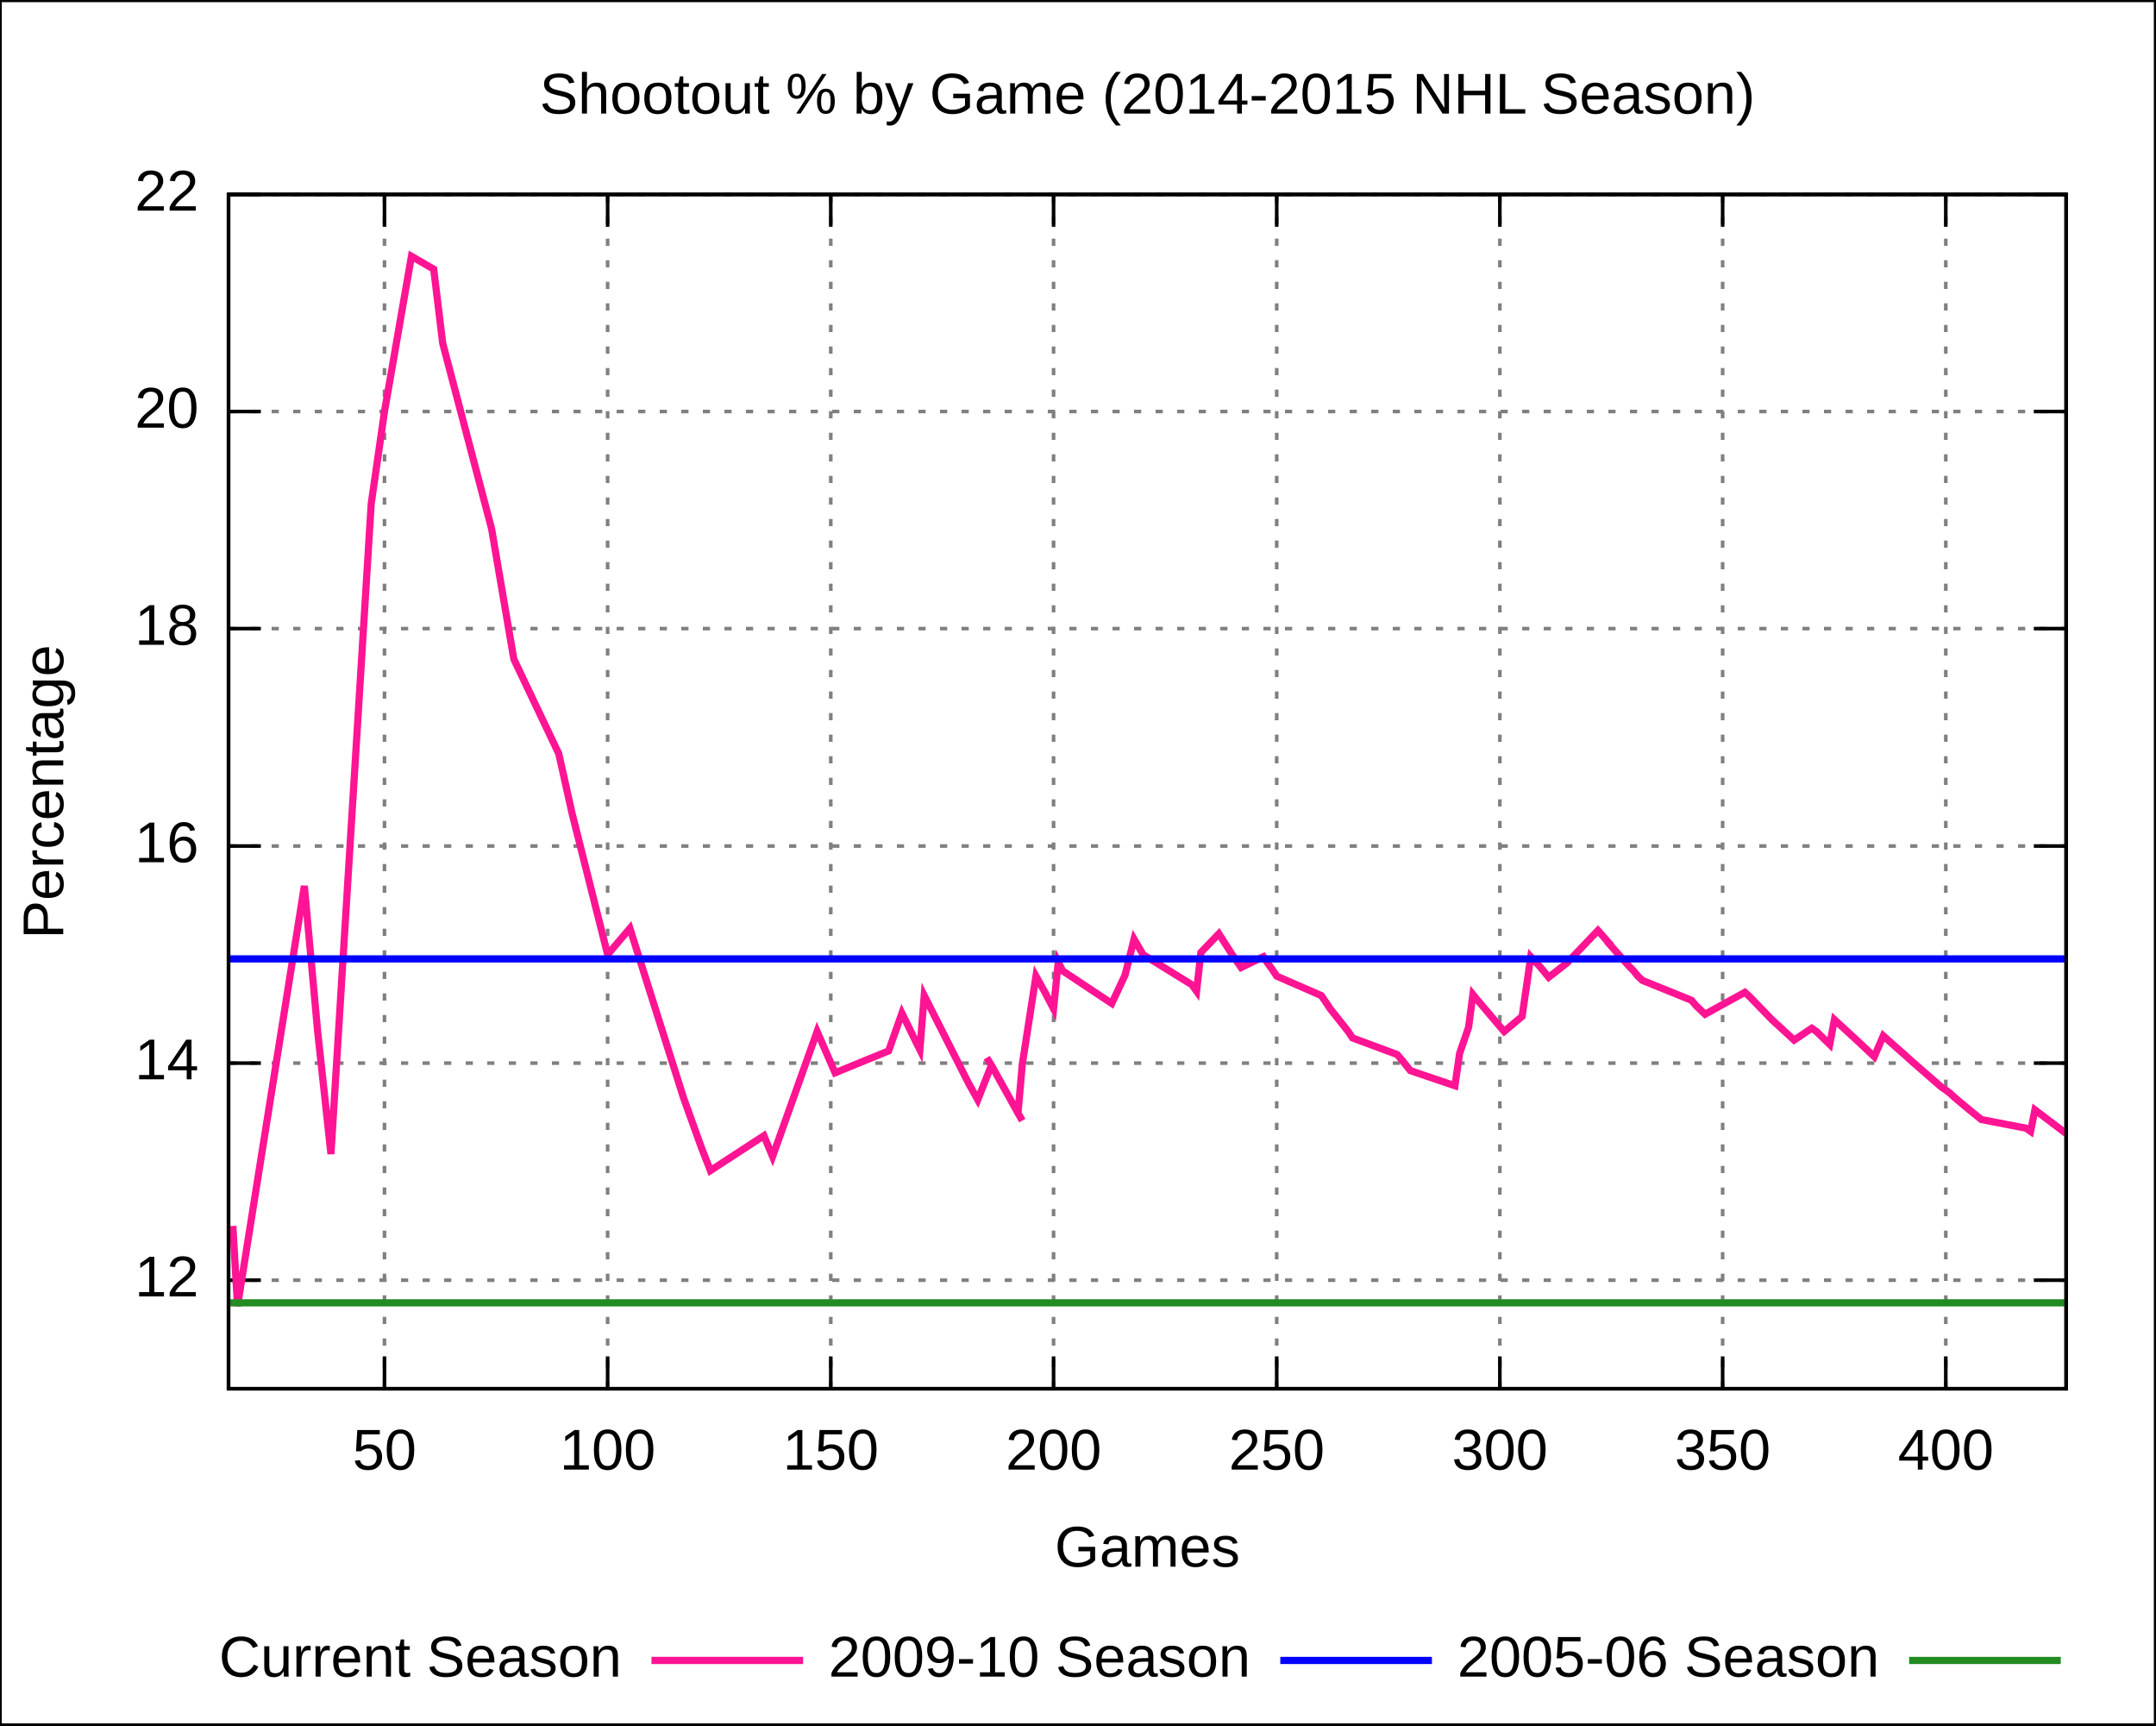
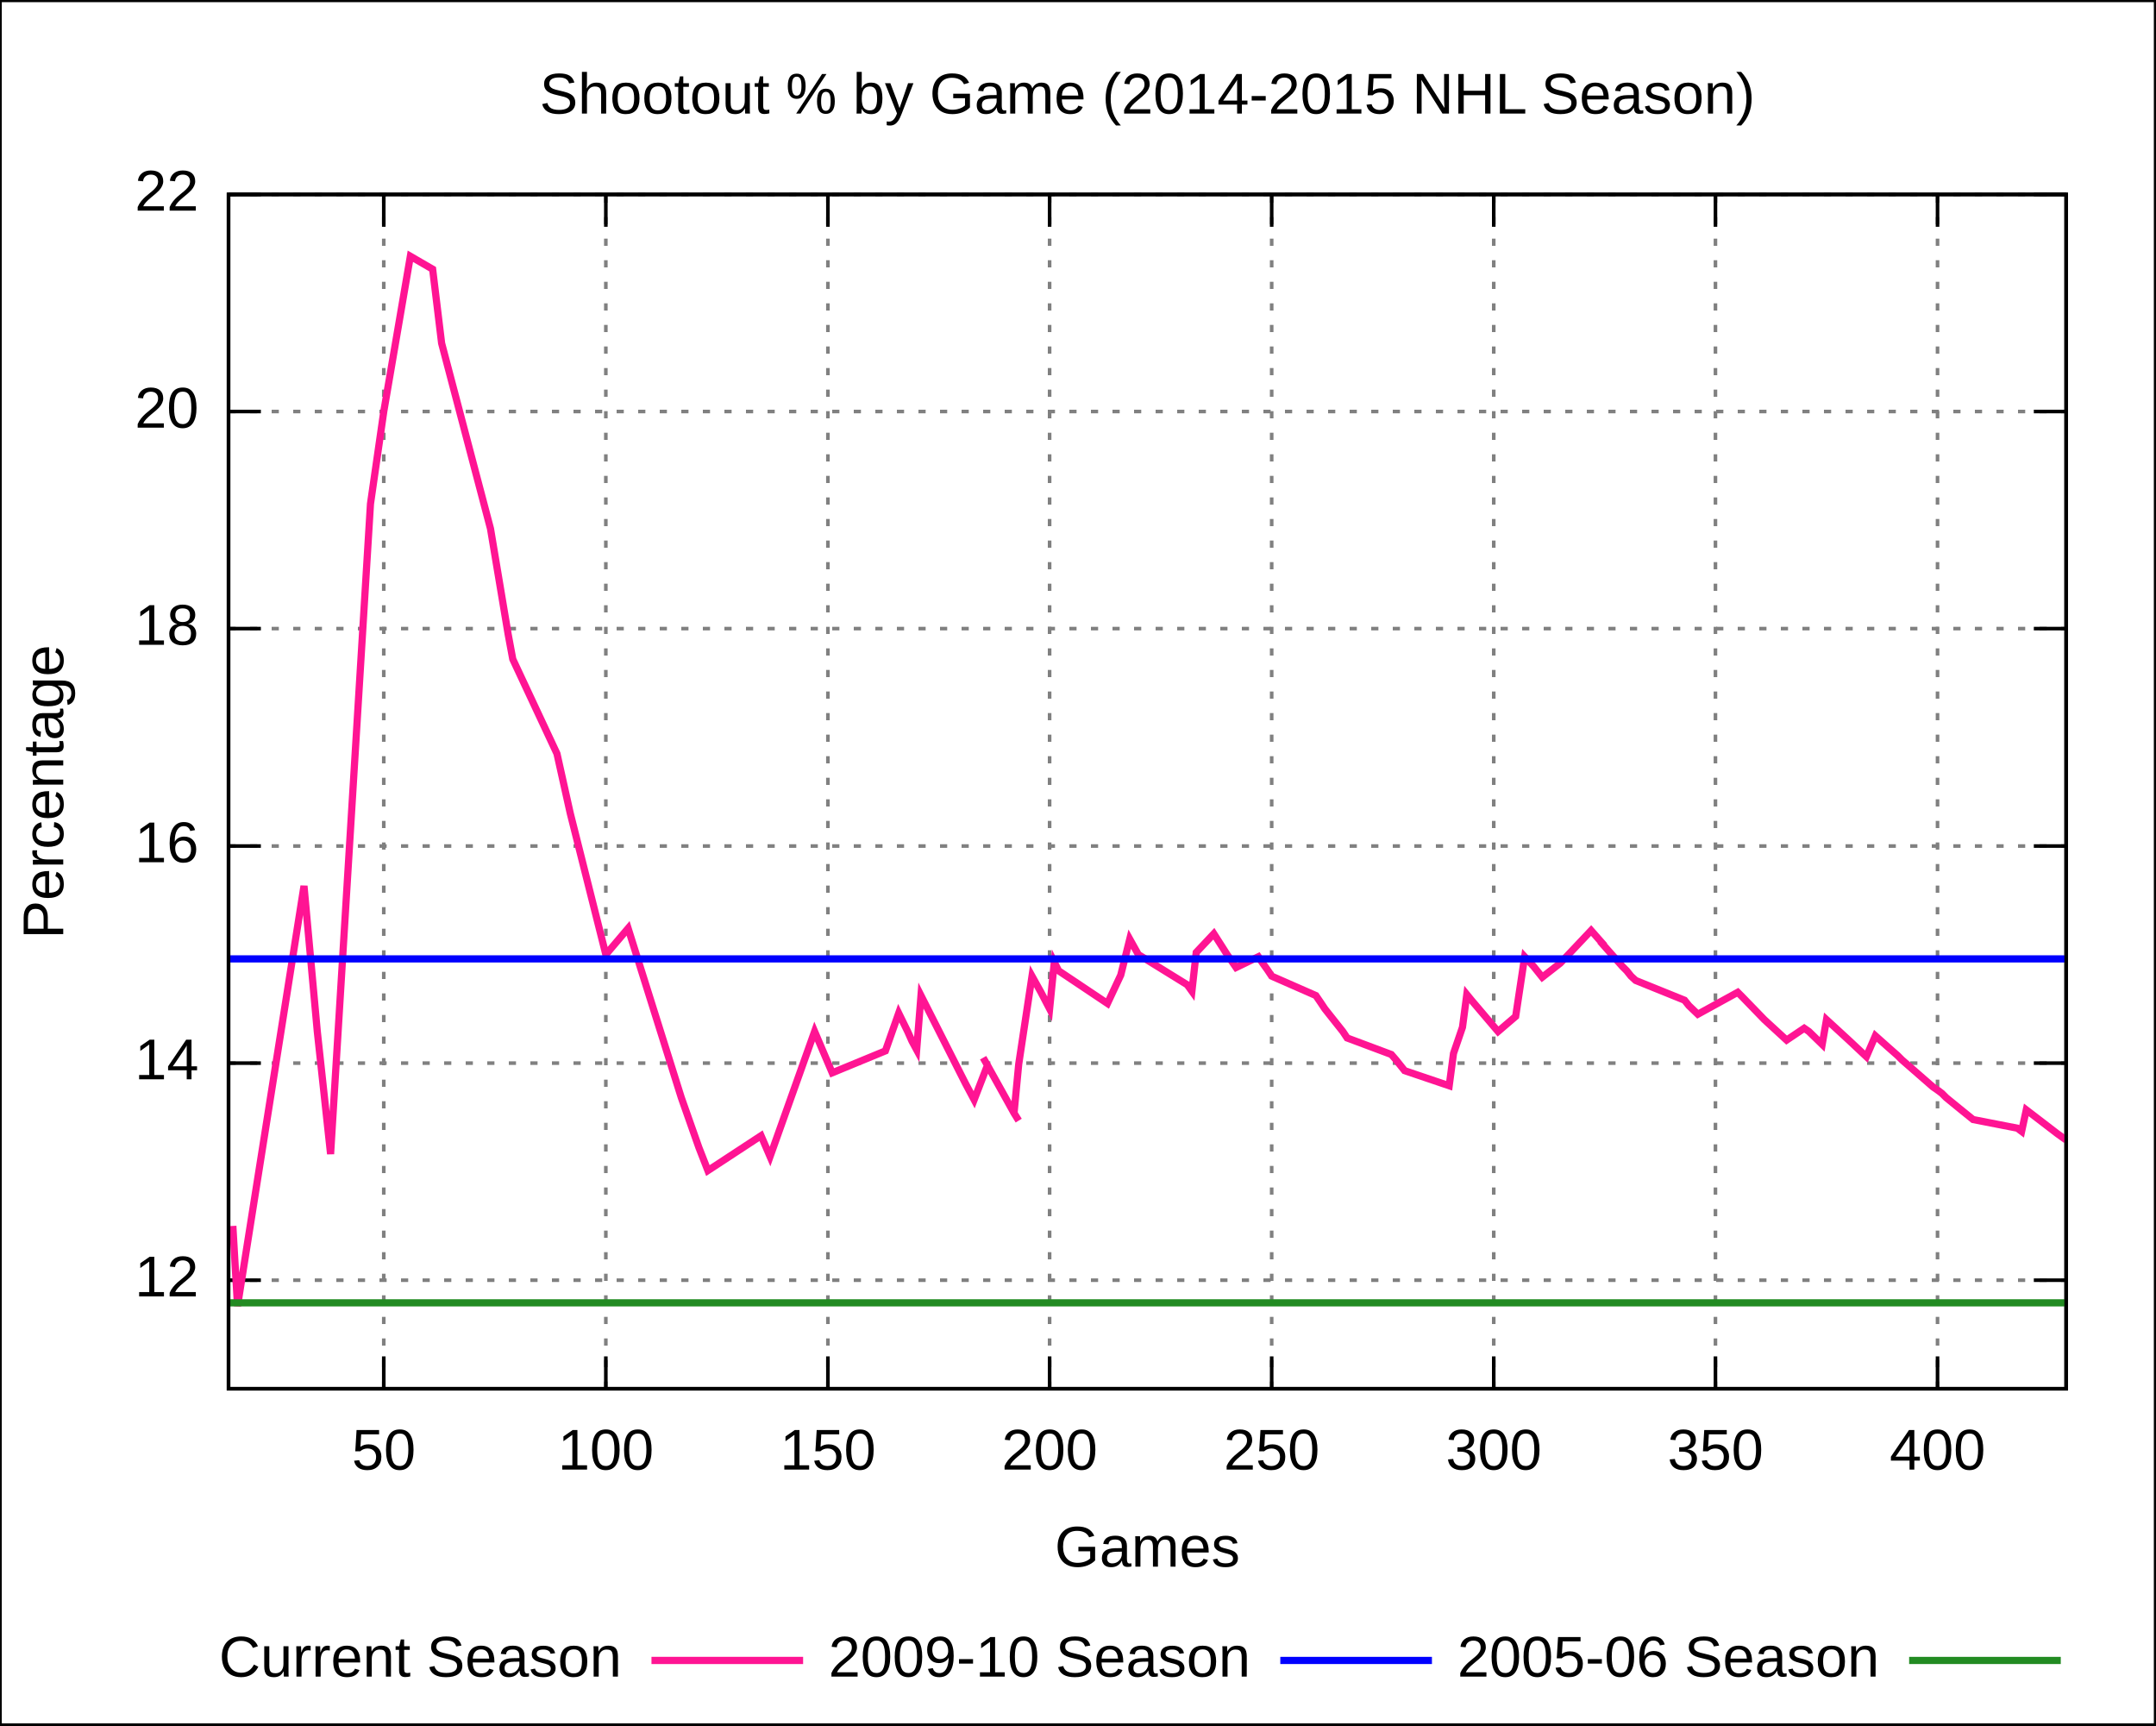
<svg xmlns="http://www.w3.org/2000/svg" xmlns:xlink="http://www.w3.org/1999/xlink" width="600" height="480" viewBox="0 0 600 480">
  <g id="gnuplot_canvas">
    <rect x="0" y="0" width="600" height="480" fill="none" />
    <defs>
      <circle id="gpDot" r="0.5" stroke-width="0.5" />
      <path id="gpPt0" stroke-width="0.222" stroke="currentColor" d="M-1,0 h2 M0,-1 v2" />
      <path id="gpPt1" stroke-width="0.222" stroke="currentColor" d="M-1,-1 L1,1 M1,-1 L-1,1" />
      <path id="gpPt2" stroke-width="0.222" stroke="currentColor" d="M-1,0 L1,0 M0,-1 L0,1 M-1,-1 L1,1 M-1,1 L1,-1" />
      <rect id="gpPt3" stroke-width="0.222" stroke="currentColor" x="-1" y="-1" width="2" height="2" />
      <rect id="gpPt4" stroke-width="0.222" stroke="currentColor" fill="currentColor" x="-1" y="-1" width="2" height="2" />
      <circle id="gpPt5" stroke-width="0.222" stroke="currentColor" cx="0" cy="0" r="1" />
      <use xlink:href="#gpPt5" id="gpPt6" fill="currentColor" stroke="none" />
      <path id="gpPt7" stroke-width="0.222" stroke="currentColor" d="M0,-1.33 L-1.33,0.67 L1.33,0.67 z" />
      <use xlink:href="#gpPt7" id="gpPt8" fill="currentColor" stroke="none" />
      <use xlink:href="#gpPt7" id="gpPt9" stroke="currentColor" transform="rotate(180)" />
      <use xlink:href="#gpPt9" id="gpPt10" fill="currentColor" stroke="none" />
      <use xlink:href="#gpPt3" id="gpPt11" stroke="currentColor" transform="rotate(45)" />
      <use xlink:href="#gpPt11" id="gpPt12" fill="currentColor" stroke="none" />
    </defs>
    <g style="fill:none; color:white; stroke:currentColor; stroke-width:1.00; stroke-linecap:butt; stroke-linejoin:miter">
</g>
    <g style="fill:none; color:black; stroke:currentColor; stroke-width:1.00; stroke-linecap:butt; stroke-linejoin:miter">
      <g style="stroke:none; shape-rendering:crispEdges">
        <polygon fill="rgb(255, 255, 255)" points="0.0,480.0 599.9,480.0 599.9,0.1 0.0,0.1 " />
      </g>
      <path stroke="black" d="M0.0,480.0 L0.0,0.1 L599.9,0.1 L599.9,480.0 L0.0,480.0  " />
    </g>
    <g style="fill:none; color:gray; stroke:currentColor; stroke-width:1.00; stroke-linecap:butt; stroke-linejoin:miter">
      <path stroke="gray" stroke-dasharray=" 2,4" class="gridline" d="M63.6,356.2 L575.0,356.2  " />
    </g>
    <g style="fill:none; color:black; stroke:currentColor; stroke-width:1.00; stroke-linecap:butt; stroke-linejoin:miter">
      <path stroke="black" d="M63.6,356.2 L72.6,356.2 M575.0,356.2 L566.0,356.2  " />
      <g transform="translate(55.3,360.7)" style="stroke:none; fill:black; font-family:Arial; font-size:12.00pt; text-anchor:end">
        <text> 12</text>
      </g>
    </g>
    <g style="fill:none; color:gray; stroke:currentColor; stroke-width:1.00; stroke-linecap:butt; stroke-linejoin:miter">
      <path stroke="gray" stroke-dasharray=" 2,4" class="gridline" d="M63.6,295.8 L575.0,295.8  " />
    </g>
    <g style="fill:none; color:black; stroke:currentColor; stroke-width:1.00; stroke-linecap:butt; stroke-linejoin:miter">
      <path stroke="black" d="M63.6,295.8 L72.6,295.8 M575.0,295.8 L566.0,295.8  " />
      <g transform="translate(55.3,300.3)" style="stroke:none; fill:black; font-family:Arial; font-size:12.00pt; text-anchor:end">
        <text> 14</text>
      </g>
    </g>
    <g style="fill:none; color:gray; stroke:currentColor; stroke-width:1.00; stroke-linecap:butt; stroke-linejoin:miter">
      <path stroke="gray" stroke-dasharray=" 2,4" class="gridline" d="M63.6,235.4 L575.0,235.4  " />
    </g>
    <g style="fill:none; color:black; stroke:currentColor; stroke-width:1.00; stroke-linecap:butt; stroke-linejoin:miter">
      <path stroke="black" d="M63.6,235.4 L72.6,235.4 M575.0,235.4 L566.0,235.4  " />
      <g transform="translate(55.3,239.9)" style="stroke:none; fill:black; font-family:Arial; font-size:12.00pt; text-anchor:end">
        <text> 16</text>
      </g>
    </g>
    <g style="fill:none; color:gray; stroke:currentColor; stroke-width:1.00; stroke-linecap:butt; stroke-linejoin:miter">
      <path stroke="gray" stroke-dasharray=" 2,4" class="gridline" d="M63.6,174.9 L575.0,174.9  " />
    </g>
    <g style="fill:none; color:black; stroke:currentColor; stroke-width:1.00; stroke-linecap:butt; stroke-linejoin:miter">
      <path stroke="black" d="M63.6,174.9 L72.6,174.9 M575.0,174.9 L566.0,174.9  " />
      <g transform="translate(55.3,179.4)" style="stroke:none; fill:black; font-family:Arial; font-size:12.00pt; text-anchor:end">
        <text> 18</text>
      </g>
    </g>
    <g style="fill:none; color:gray; stroke:currentColor; stroke-width:1.00; stroke-linecap:butt; stroke-linejoin:miter">
      <path stroke="gray" stroke-dasharray=" 2,4" class="gridline" d="M63.6,114.5 L575.0,114.5  " />
    </g>
    <g style="fill:none; color:black; stroke:currentColor; stroke-width:1.00; stroke-linecap:butt; stroke-linejoin:miter">
      <path stroke="black" d="M63.6,114.5 L72.6,114.5 M575.0,114.5 L566.0,114.5  " />
      <g transform="translate(55.3,119.0)" style="stroke:none; fill:black; font-family:Arial; font-size:12.00pt; text-anchor:end">
        <text> 20</text>
      </g>
    </g>
    <g style="fill:none; color:gray; stroke:currentColor; stroke-width:1.00; stroke-linecap:butt; stroke-linejoin:miter">
      <path stroke="gray" stroke-dasharray=" 2,4" class="gridline" d="M63.6,54.1 L575.0,54.1  " />
    </g>
    <g style="fill:none; color:black; stroke:currentColor; stroke-width:1.00; stroke-linecap:butt; stroke-linejoin:miter">
      <path stroke="black" d="M63.6,54.1 L72.6,54.1 M575.0,54.1 L566.0,54.1  " />
      <g transform="translate(55.3,58.6)" style="stroke:none; fill:black; font-family:Arial; font-size:12.00pt; text-anchor:end">
        <text> 22</text>
      </g>
    </g>
    <g style="fill:none; color:gray; stroke:currentColor; stroke-width:1.00; stroke-linecap:butt; stroke-linejoin:miter">
-       <path stroke="gray" stroke-dasharray=" 2,4" class="gridline" d="M107.0,386.4 L107.0,54.1  " />
+       <path stroke="gray" stroke-dasharray=" 2,4" class="gridline" d="M106.8,386.4 L106.8,54.1  " />
    </g>
    <g style="fill:none; color:black; stroke:currentColor; stroke-width:1.00; stroke-linecap:butt; stroke-linejoin:miter">
-       <path stroke="black" d="M107.0,386.4 L107.0,377.4 M107.0,54.1 L107.0,63.1  " />
-       <g transform="translate(107.0,408.9)" style="stroke:none; fill:black; font-family:Arial; font-size:12.00pt; text-anchor:middle">
+       <path stroke="black" d="M106.8,386.4 L106.8,377.4 M106.8,54.1 L106.8,63.1  " />
+       <g transform="translate(106.8,408.9)" style="stroke:none; fill:black; font-family:Arial; font-size:12.00pt; text-anchor:middle">
        <text> 50</text>
      </g>
    </g>
    <g style="fill:none; color:gray; stroke:currentColor; stroke-width:1.00; stroke-linecap:butt; stroke-linejoin:miter">
-       <path stroke="gray" stroke-dasharray=" 2,4" class="gridline" d="M169.1,386.4 L169.1,54.1  " />
+       <path stroke="gray" stroke-dasharray=" 2,4" class="gridline" d="M168.6,386.4 L168.6,54.1  " />
    </g>
    <g style="fill:none; color:black; stroke:currentColor; stroke-width:1.00; stroke-linecap:butt; stroke-linejoin:miter">
-       <path stroke="black" d="M169.1,386.4 L169.1,377.4 M169.1,54.1 L169.1,63.1  " />
-       <g transform="translate(169.1,408.9)" style="stroke:none; fill:black; font-family:Arial; font-size:12.00pt; text-anchor:middle">
+       <path stroke="black" d="M168.6,386.4 L168.6,377.4 M168.6,54.1 L168.6,63.1  " />
+       <g transform="translate(168.6,408.9)" style="stroke:none; fill:black; font-family:Arial; font-size:12.00pt; text-anchor:middle">
        <text> 100</text>
      </g>
    </g>
    <g style="fill:none; color:gray; stroke:currentColor; stroke-width:1.00; stroke-linecap:butt; stroke-linejoin:miter">
-       <path stroke="gray" stroke-dasharray=" 2,4" class="gridline" d="M231.2,386.4 L231.2,54.1  " />
+       <path stroke="gray" stroke-dasharray=" 2,4" class="gridline" d="M230.4,386.4 L230.4,54.1  " />
    </g>
    <g style="fill:none; color:black; stroke:currentColor; stroke-width:1.00; stroke-linecap:butt; stroke-linejoin:miter">
-       <path stroke="black" d="M231.2,386.4 L231.2,377.4 M231.2,54.1 L231.2,63.1  " />
-       <g transform="translate(231.2,408.9)" style="stroke:none; fill:black; font-family:Arial; font-size:12.00pt; text-anchor:middle">
+       <path stroke="black" d="M230.4,386.4 L230.4,377.4 M230.4,54.1 L230.4,63.1  " />
+       <g transform="translate(230.4,408.9)" style="stroke:none; fill:black; font-family:Arial; font-size:12.00pt; text-anchor:middle">
        <text> 150</text>
      </g>
    </g>
    <g style="fill:none; color:gray; stroke:currentColor; stroke-width:1.00; stroke-linecap:butt; stroke-linejoin:miter">
-       <path stroke="gray" stroke-dasharray=" 2,4" class="gridline" d="M293.2,386.4 L293.2,54.1  " />
+       <path stroke="gray" stroke-dasharray=" 2,4" class="gridline" d="M292.1,386.4 L292.1,54.1  " />
    </g>
    <g style="fill:none; color:black; stroke:currentColor; stroke-width:1.00; stroke-linecap:butt; stroke-linejoin:miter">
-       <path stroke="black" d="M293.2,386.4 L293.2,377.4 M293.2,54.1 L293.2,63.1  " />
-       <g transform="translate(293.2,408.9)" style="stroke:none; fill:black; font-family:Arial; font-size:12.00pt; text-anchor:middle">
+       <path stroke="black" d="M292.1,386.4 L292.1,377.4 M292.1,54.1 L292.1,63.1  " />
+       <g transform="translate(292.1,408.9)" style="stroke:none; fill:black; font-family:Arial; font-size:12.00pt; text-anchor:middle">
        <text> 200</text>
      </g>
    </g>
    <g style="fill:none; color:gray; stroke:currentColor; stroke-width:1.00; stroke-linecap:butt; stroke-linejoin:miter">
-       <path stroke="gray" stroke-dasharray=" 2,4" class="gridline" d="M355.3,386.4 L355.3,54.1  " />
+       <path stroke="gray" stroke-dasharray=" 2,4" class="gridline" d="M353.9,386.4 L353.9,54.1  " />
    </g>
    <g style="fill:none; color:black; stroke:currentColor; stroke-width:1.00; stroke-linecap:butt; stroke-linejoin:miter">
-       <path stroke="black" d="M355.3,386.4 L355.3,377.4 M355.3,54.1 L355.3,63.1  " />
-       <g transform="translate(355.3,408.9)" style="stroke:none; fill:black; font-family:Arial; font-size:12.00pt; text-anchor:middle">
+       <path stroke="black" d="M353.9,386.4 L353.9,377.4 M353.9,54.1 L353.9,63.1  " />
+       <g transform="translate(353.9,408.9)" style="stroke:none; fill:black; font-family:Arial; font-size:12.00pt; text-anchor:middle">
        <text> 250</text>
      </g>
    </g>
    <g style="fill:none; color:gray; stroke:currentColor; stroke-width:1.00; stroke-linecap:butt; stroke-linejoin:miter">
-       <path stroke="gray" stroke-dasharray=" 2,4" class="gridline" d="M417.4,386.4 L417.4,54.1  " />
+       <path stroke="gray" stroke-dasharray=" 2,4" class="gridline" d="M415.7,386.4 L415.7,54.1  " />
    </g>
    <g style="fill:none; color:black; stroke:currentColor; stroke-width:1.00; stroke-linecap:butt; stroke-linejoin:miter">
-       <path stroke="black" d="M417.4,386.4 L417.4,377.4 M417.4,54.1 L417.4,63.1  " />
-       <g transform="translate(417.4,408.9)" style="stroke:none; fill:black; font-family:Arial; font-size:12.00pt; text-anchor:middle">
+       <path stroke="black" d="M415.7,386.4 L415.7,377.4 M415.7,54.1 L415.7,63.1  " />
+       <g transform="translate(415.7,408.9)" style="stroke:none; fill:black; font-family:Arial; font-size:12.00pt; text-anchor:middle">
        <text> 300</text>
      </g>
    </g>
    <g style="fill:none; color:gray; stroke:currentColor; stroke-width:1.00; stroke-linecap:butt; stroke-linejoin:miter">
-       <path stroke="gray" stroke-dasharray=" 2,4" class="gridline" d="M479.4,386.4 L479.4,54.1  " />
+       <path stroke="gray" stroke-dasharray=" 2,4" class="gridline" d="M477.4,386.4 L477.4,54.1  " />
    </g>
    <g style="fill:none; color:black; stroke:currentColor; stroke-width:1.00; stroke-linecap:butt; stroke-linejoin:miter">
-       <path stroke="black" d="M479.4,386.4 L479.4,377.4 M479.4,54.1 L479.4,63.1  " />
-       <g transform="translate(479.4,408.9)" style="stroke:none; fill:black; font-family:Arial; font-size:12.00pt; text-anchor:middle">
+       <path stroke="black" d="M477.4,386.4 L477.4,377.4 M477.4,54.1 L477.4,63.1  " />
+       <g transform="translate(477.4,408.9)" style="stroke:none; fill:black; font-family:Arial; font-size:12.00pt; text-anchor:middle">
        <text> 350</text>
      </g>
    </g>
    <g style="fill:none; color:gray; stroke:currentColor; stroke-width:1.00; stroke-linecap:butt; stroke-linejoin:miter">
-       <path stroke="gray" stroke-dasharray=" 2,4" class="gridline" d="M541.5,386.4 L541.5,54.1  " />
+       <path stroke="gray" stroke-dasharray=" 2,4" class="gridline" d="M539.2,386.4 L539.2,54.1  " />
    </g>
    <g style="fill:none; color:black; stroke:currentColor; stroke-width:1.00; stroke-linecap:butt; stroke-linejoin:miter">
-       <path stroke="black" d="M541.5,386.4 L541.5,377.4 M541.5,54.1 L541.5,63.1  " />
-       <g transform="translate(541.5,408.9)" style="stroke:none; fill:black; font-family:Arial; font-size:12.00pt; text-anchor:middle">
+       <path stroke="black" d="M539.2,386.4 L539.2,377.4 M539.2,54.1 L539.2,63.1  " />
+       <g transform="translate(539.2,408.9)" style="stroke:none; fill:black; font-family:Arial; font-size:12.00pt; text-anchor:middle">
        <text> 400</text>
      </g>
      <path stroke="black" d="M63.6,54.1 L63.6,386.4 L575.0,386.4 L575.0,54.1 L63.6,54.1 Z  " />
      <g transform="translate(17.6,220.3) rotate(270)" style="stroke:none; fill:black; font-family:Arial; font-size:12.00pt; text-anchor:middle">
        <text>Percentage</text>
      </g>
      <g transform="translate(319.3,435.9)" style="stroke:none; fill:black; font-family:Arial; font-size:12.00pt; text-anchor:middle">
        <text>Games</text>
      </g>
      <g transform="translate(319.3,31.6)" style="stroke:none; fill:black; font-family:Arial; font-size:12.00pt; text-anchor:middle">
        <text>Shootout % by Game (2014-2015 NHL Season)</text>
      </g>
    </g>
    <g id="gnuplot_plot_1">
      <g style="fill:none; color:white; stroke:black; stroke-width:2.00; stroke-linecap:butt; stroke-linejoin:miter">
</g>
      <g style="fill:none; color:red; stroke:currentColor; stroke-width:2.00; stroke-linecap:butt; stroke-linejoin:miter">
        <g transform="translate(173.0,466.5)" style="stroke:none; fill:black; font-family:Arial; font-size:12.00pt; text-anchor:end">
          <text>Current Season</text>
        </g>
-         <path stroke="rgb(255,  20, 147)" d="M181.3,462.0 L223.5,462.0 M64.8,341.1 L66.1,363.4 L84.7,246.5 L88.4,287.0 L92.1,321.1 L103.3,140.2    L107.0,114.5 L114.5,71.3 L120.7,74.9 L123.2,95.5 L136.8,147.1 L141.8,176.4 L143.0,183.4 L155.5,209.7    L159.2,226.3 L169.1,265.6 L175.3,258.3 L190.2,305.4 L195.2,319.3 L197.7,325.7 L212.6,316.0 L215.0,321.8    L227.4,287.0 L232.4,298.5 L247.3,292.4 L251.0,281.9 L253.5,287.0 L254.8,289.7 L256.0,292.1 L257.2,277.0    L269.6,301.5 L272.1,306.0 L275.9,296.4 L274.6,294.3 L275.9,296.4 L283.3,309.7 L284.5,311.8 L283.3,309.7    L284.5,296.1 L288.3,271.6 L290.8,276.1 L293.2,280.7 L294.5,267.7 L295.7,270.1 L309.4,279.2 L313.1,271.3    L315.6,261.3 L318.1,265.6 L331.7,274.0 L333.0,275.8 L334.2,265.0 L339.2,259.8 L342.9,265.6 L345.4,269.2    L351.6,266.2 L352.8,268.0 L354.1,269.8 L355.3,271.6 L367.7,277.0 L369.0,278.9 L370.2,280.7 L375.2,287.0    L376.4,288.8 L388.8,293.4 L390.1,294.9 L392.5,297.9 L404.9,302.1 L406.2,293.1 L408.7,285.8 L409.9,276.7    L411.2,278.3 L418.6,287.0 L423.6,282.8 L426.0,266.2 L428.5,268.9 L431.0,271.9 L436.0,268.0 L444.7,258.9    L448.4,263.1 L447.2,261.9 L453.4,268.9 L454.6,270.1 L455.8,271.6 L457.1,272.8 L470.7,278.3 L472.0,279.8    L474.5,282.2 L485.6,276.1 L486.9,277.3 L493.1,283.7 L499.3,289.4 L504.2,286.1 L505.5,287.0 L509.2,290.6    L510.5,283.7 L516.7,289.4 L521.6,294.0 L524.1,288.2 L527.8,291.5 L530.3,293.7 L531.6,294.9 L540.2,302.4    L541.5,303.3 L542.7,304.2 L544.0,305.4 L547.7,308.5 L551.4,311.5 L563.8,313.9 L565.1,314.8 L566.3,308.8    L575.0,315.4  " />
+         <path stroke="rgb(255,  20, 147)" d="M181.3,462.0 L223.5,462.0 M64.8,341.1 L66.1,363.4 L84.6,246.5 L88.3,287.0 L92.0,321.1 L103.1,140.2    L106.8,114.5 L114.2,71.3 L120.4,74.9 L122.9,95.5 L136.5,147.1 L141.4,176.4 L142.7,183.4 L155.0,209.7    L158.7,226.3 L168.6,265.6 L174.8,258.3 L189.6,305.4 L194.5,319.3 L197.0,325.7 L211.8,316.0 L214.3,321.8    L226.7,287.0 L231.6,298.5 L246.4,292.4 L250.1,281.9 L252.6,287.0 L253.8,289.7 L255.1,292.1 L256.3,277.0    L268.7,301.5 L271.1,306.0 L274.8,296.4 L273.6,294.3 L274.8,296.4 L282.2,309.7 L283.5,311.8 L282.2,309.7    L283.5,296.1 L287.2,271.6 L289.7,276.1 L292.1,280.7 L293.4,267.7 L294.6,270.1 L308.2,279.2 L311.9,271.3    L314.4,261.3 L316.8,265.6 L330.4,274.0 L331.7,275.8 L332.9,265.0 L337.8,259.8 L341.5,265.6 L344.0,269.2    L350.2,266.2 L351.4,268.0 L352.7,269.8 L353.9,271.6 L366.2,277.0 L367.5,278.9 L368.7,280.7 L373.7,287.0    L374.9,288.8 L387.2,293.4 L388.5,294.9 L390.9,297.9 L403.3,302.1 L404.5,293.1 L407.0,285.8 L408.2,276.7    L409.5,278.3 L416.9,287.0 L421.8,282.8 L424.3,266.2 L426.8,268.9 L429.2,271.9 L434.2,268.0 L442.8,258.9    L446.5,263.1 L445.3,261.9 L451.5,268.9 L452.7,270.1 L453.9,271.6 L455.2,272.8 L468.8,278.3 L470.0,279.8    L472.5,282.2 L483.6,276.1 L484.8,277.3 L491.0,283.7 L497.2,289.4 L502.1,286.1 L503.4,287.0 L507.1,290.6    L508.3,283.7 L514.5,289.4 L519.4,294.0 L521.9,288.2 L525.6,291.5 L528.1,293.7 L529.3,294.9 L537.9,302.4    L539.2,303.3 L540.4,304.2 L541.6,305.4 L545.4,308.5 L549.1,311.5 L561.4,313.9 L562.6,314.8 L563.9,308.8    L572.5,315.4 L575.0,317.2  " />
      </g>
    </g>
    <g id="gnuplot_plot_2">
      <g style="fill:none; color:green; stroke:currentColor; stroke-width:2.00; stroke-linecap:butt; stroke-linejoin:miter">
        <g transform="translate(348.0,466.5)" style="stroke:none; fill:black; font-family:Arial; font-size:12.00pt; text-anchor:end">
          <text>2009-10 Season</text>
        </g>
        <path stroke="rgb(  0,   0, 255)" d="M356.3,462.0 L398.5,462.0 M63.6,266.8 L68.8,266.8 L73.9,266.8 L79.1,266.8 L84.3,266.8 L89.4,266.8    L94.6,266.8 L99.8,266.8 L104.9,266.8 L110.1,266.8 L115.3,266.8 L120.4,266.8 L125.6,266.8 L130.8,266.8    L135.9,266.8 L141.1,266.8 L146.3,266.8 L151.4,266.8 L156.6,266.8 L161.7,266.8 L166.9,266.8 L172.1,266.8    L177.2,266.8 L182.4,266.8 L187.6,266.8 L192.7,266.8 L197.9,266.8 L203.1,266.8 L208.2,266.8 L213.4,266.8    L218.6,266.8 L223.7,266.8 L228.9,266.8 L234.1,266.8 L239.2,266.8 L244.4,266.8 L249.6,266.8 L254.7,266.8    L259.9,266.8 L265.1,266.8 L270.2,266.8 L275.4,266.8 L280.6,266.8 L285.7,266.8 L290.9,266.8 L296.1,266.8    L301.2,266.8 L306.4,266.8 L311.6,266.8 L316.7,266.8 L321.9,266.8 L327.0,266.8 L332.2,266.8 L337.4,266.8    L342.5,266.8 L347.7,266.8 L352.9,266.8 L358.0,266.8 L363.2,266.8 L368.4,266.8 L373.5,266.8 L378.7,266.8    L383.9,266.8 L389.0,266.8 L394.2,266.8 L399.4,266.8 L404.5,266.8 L409.7,266.8 L414.9,266.8 L420.0,266.8    L425.2,266.8 L430.4,266.8 L435.5,266.8 L440.7,266.8 L445.9,266.8 L451.0,266.8 L456.2,266.8 L461.4,266.8    L466.5,266.8 L471.7,266.8 L476.9,266.8 L482.0,266.8 L487.2,266.8 L492.3,266.8 L497.5,266.8 L502.7,266.8    L507.8,266.8 L513.0,266.8 L518.2,266.8 L523.3,266.8 L528.5,266.8 L533.7,266.8 L538.8,266.8 L544.0,266.8    L549.2,266.8 L554.3,266.8 L559.5,266.8 L564.7,266.8 L569.8,266.8 L575.0,266.8  " />
      </g>
    </g>
    <g id="gnuplot_plot_3">
      <g style="fill:none; color:blue; stroke:currentColor; stroke-width:2.00; stroke-linecap:butt; stroke-linejoin:miter">
        <g transform="translate(523.0,466.5)" style="stroke:none; fill:black; font-family:Arial; font-size:12.00pt; text-anchor:end">
          <text>2005-06 Season</text>
        </g>
        <path stroke="rgb( 34, 139,  34)" d="M531.3,462.0 L573.5,462.0 M63.6,362.5 L68.8,362.5 L73.9,362.5 L79.1,362.5 L84.3,362.5 L89.4,362.5    L94.6,362.5 L99.8,362.5 L104.9,362.5 L110.1,362.5 L115.3,362.5 L120.4,362.5 L125.6,362.5 L130.8,362.5    L135.9,362.5 L141.1,362.5 L146.3,362.5 L151.4,362.5 L156.6,362.5 L161.7,362.5 L166.9,362.5 L172.1,362.5    L177.2,362.5 L182.4,362.5 L187.6,362.5 L192.7,362.5 L197.9,362.5 L203.1,362.5 L208.2,362.5 L213.4,362.5    L218.6,362.5 L223.7,362.5 L228.9,362.5 L234.1,362.5 L239.2,362.5 L244.4,362.5 L249.6,362.5 L254.7,362.5    L259.9,362.5 L265.1,362.5 L270.2,362.5 L275.4,362.5 L280.6,362.5 L285.7,362.5 L290.9,362.5 L296.1,362.5    L301.2,362.5 L306.4,362.5 L311.6,362.5 L316.7,362.5 L321.9,362.5 L327.0,362.5 L332.2,362.5 L337.4,362.5    L342.5,362.5 L347.7,362.5 L352.9,362.5 L358.0,362.5 L363.2,362.5 L368.4,362.5 L373.5,362.5 L378.7,362.5    L383.9,362.5 L389.0,362.5 L394.2,362.5 L399.4,362.5 L404.5,362.5 L409.7,362.5 L414.9,362.5 L420.0,362.5    L425.2,362.5 L430.4,362.5 L435.5,362.5 L440.7,362.5 L445.9,362.5 L451.0,362.5 L456.2,362.5 L461.4,362.5    L466.5,362.5 L471.7,362.5 L476.9,362.5 L482.0,362.5 L487.2,362.5 L492.3,362.5 L497.5,362.5 L502.7,362.5    L507.8,362.5 L513.0,362.5 L518.2,362.5 L523.3,362.5 L528.5,362.5 L533.7,362.5 L538.8,362.5 L544.0,362.5    L549.2,362.5 L554.3,362.5 L559.5,362.5 L564.7,362.5 L569.8,362.5 L575.0,362.5  " />
      </g>
    </g>
    <g style="fill:none; color:white; stroke:rgb( 34, 139,  34); stroke-width:1.00; stroke-linecap:butt; stroke-linejoin:miter">
</g>
    <g style="fill:none; color:black; stroke:currentColor; stroke-width:1.00; stroke-linecap:butt; stroke-linejoin:miter">
      <path stroke="black" d="M63.6,54.1 L63.6,386.4 L575.0,386.4 L575.0,54.1 L63.6,54.1 Z  " />
    </g>
  </g>
</svg>
